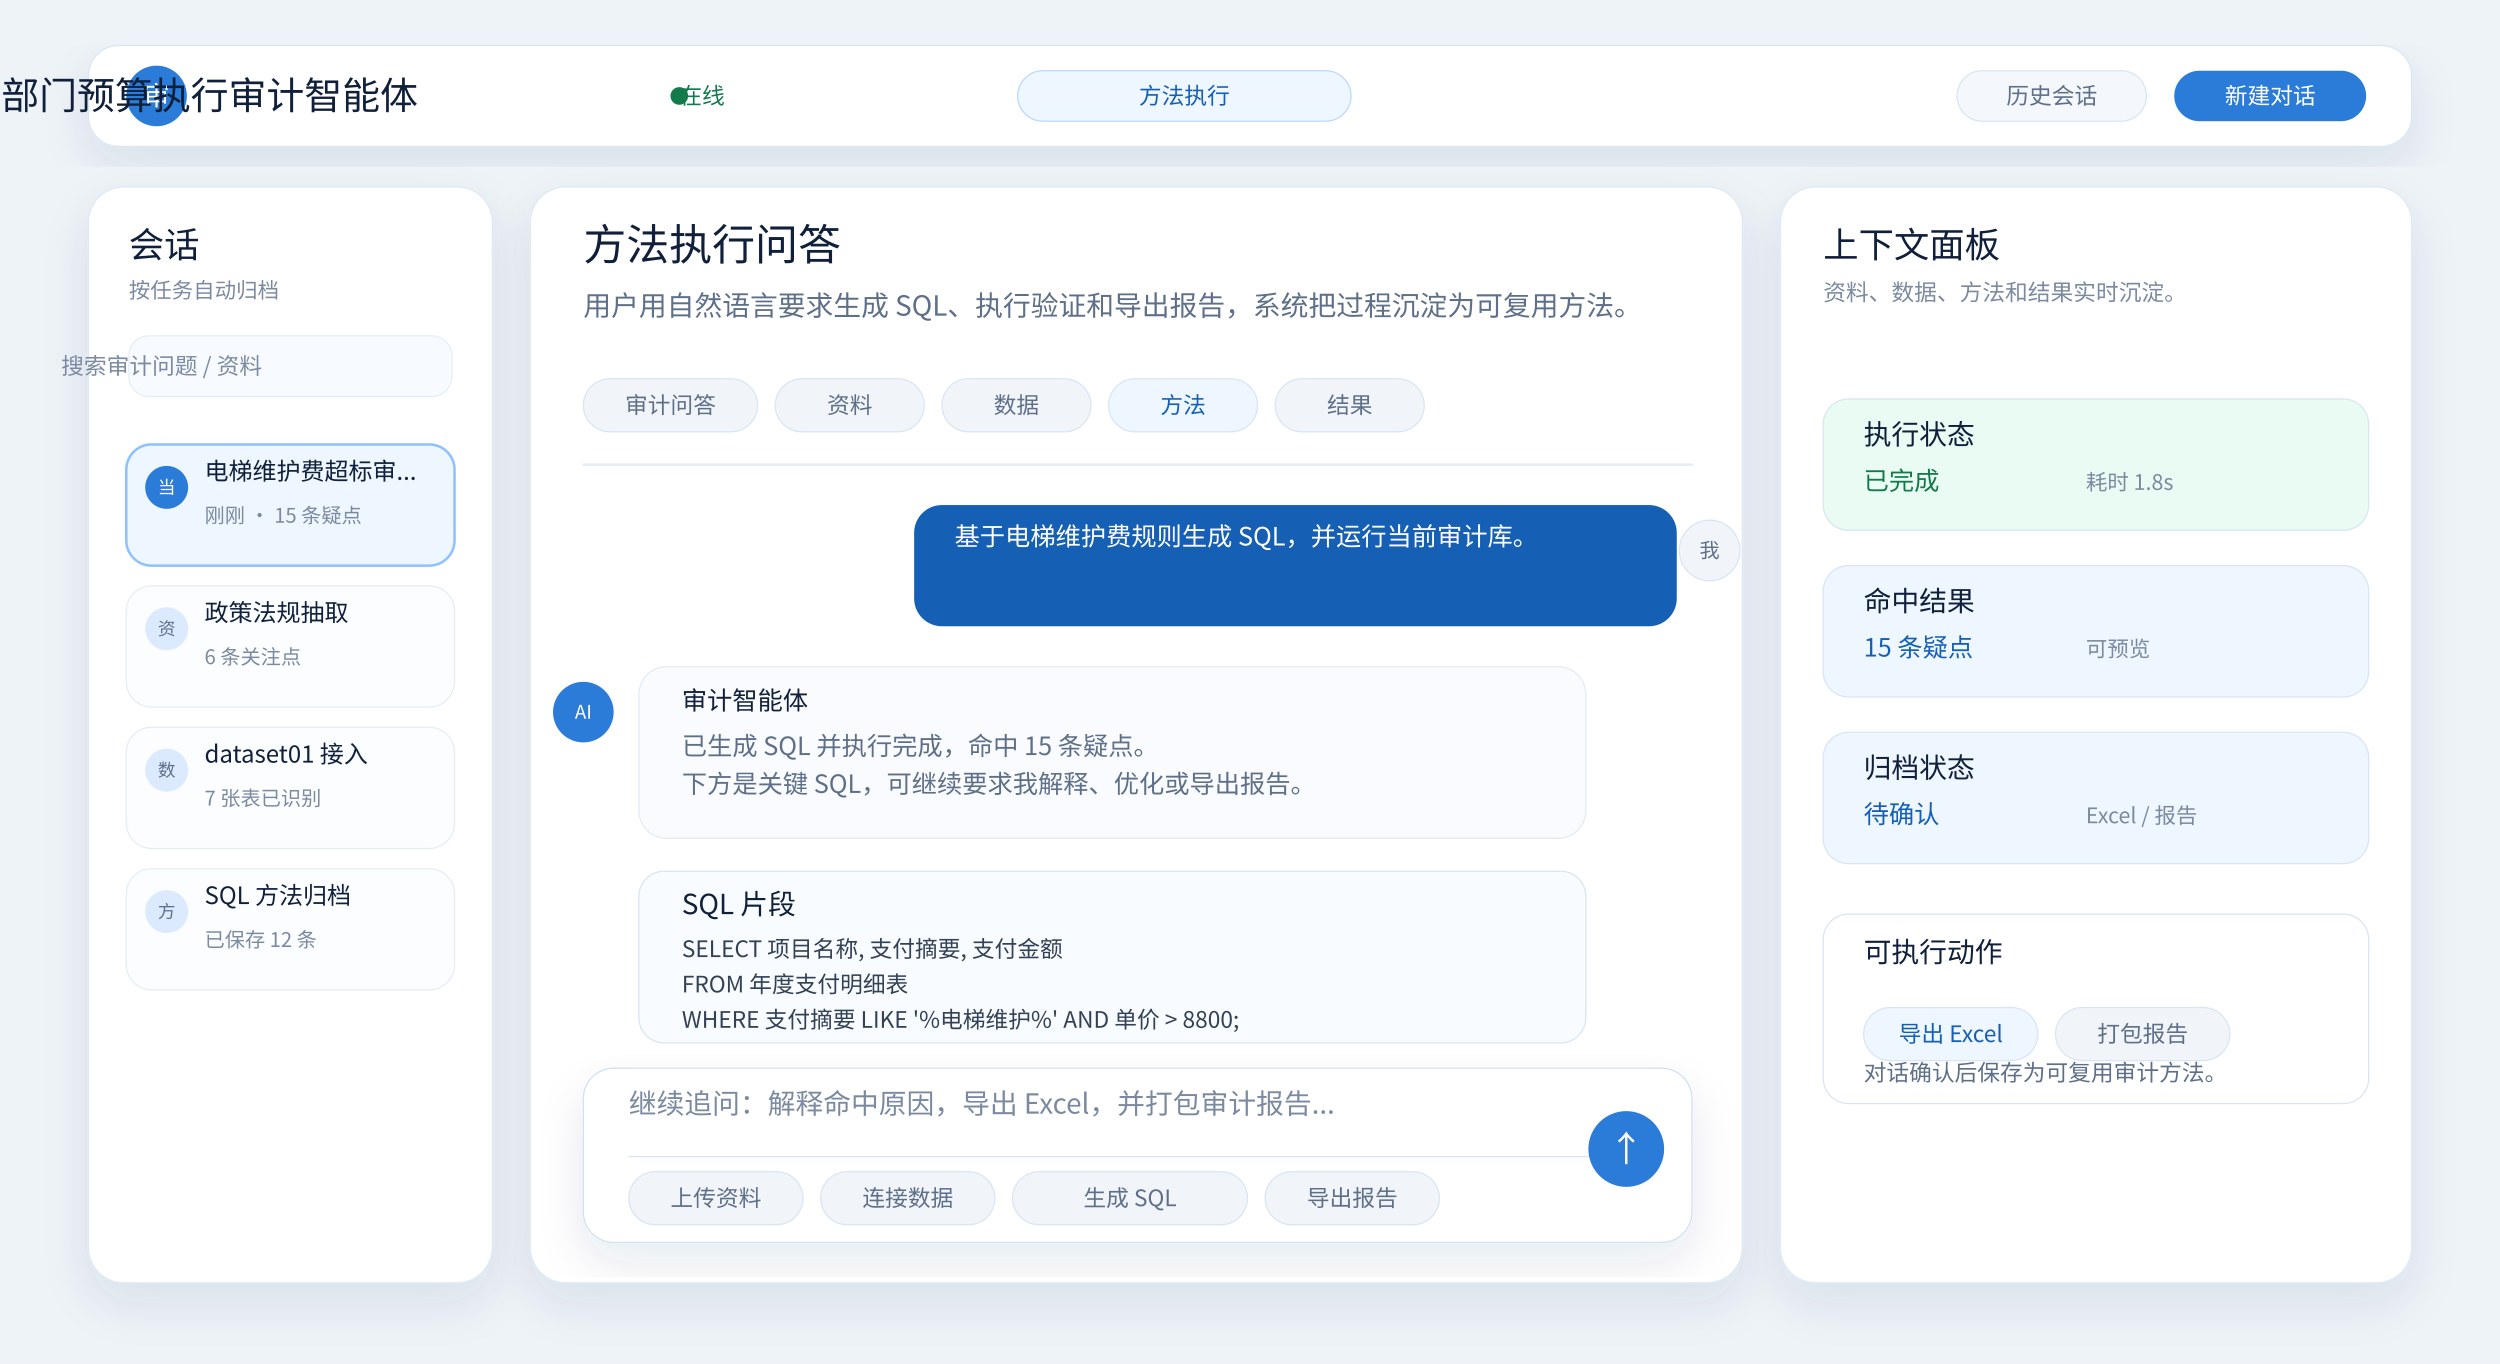
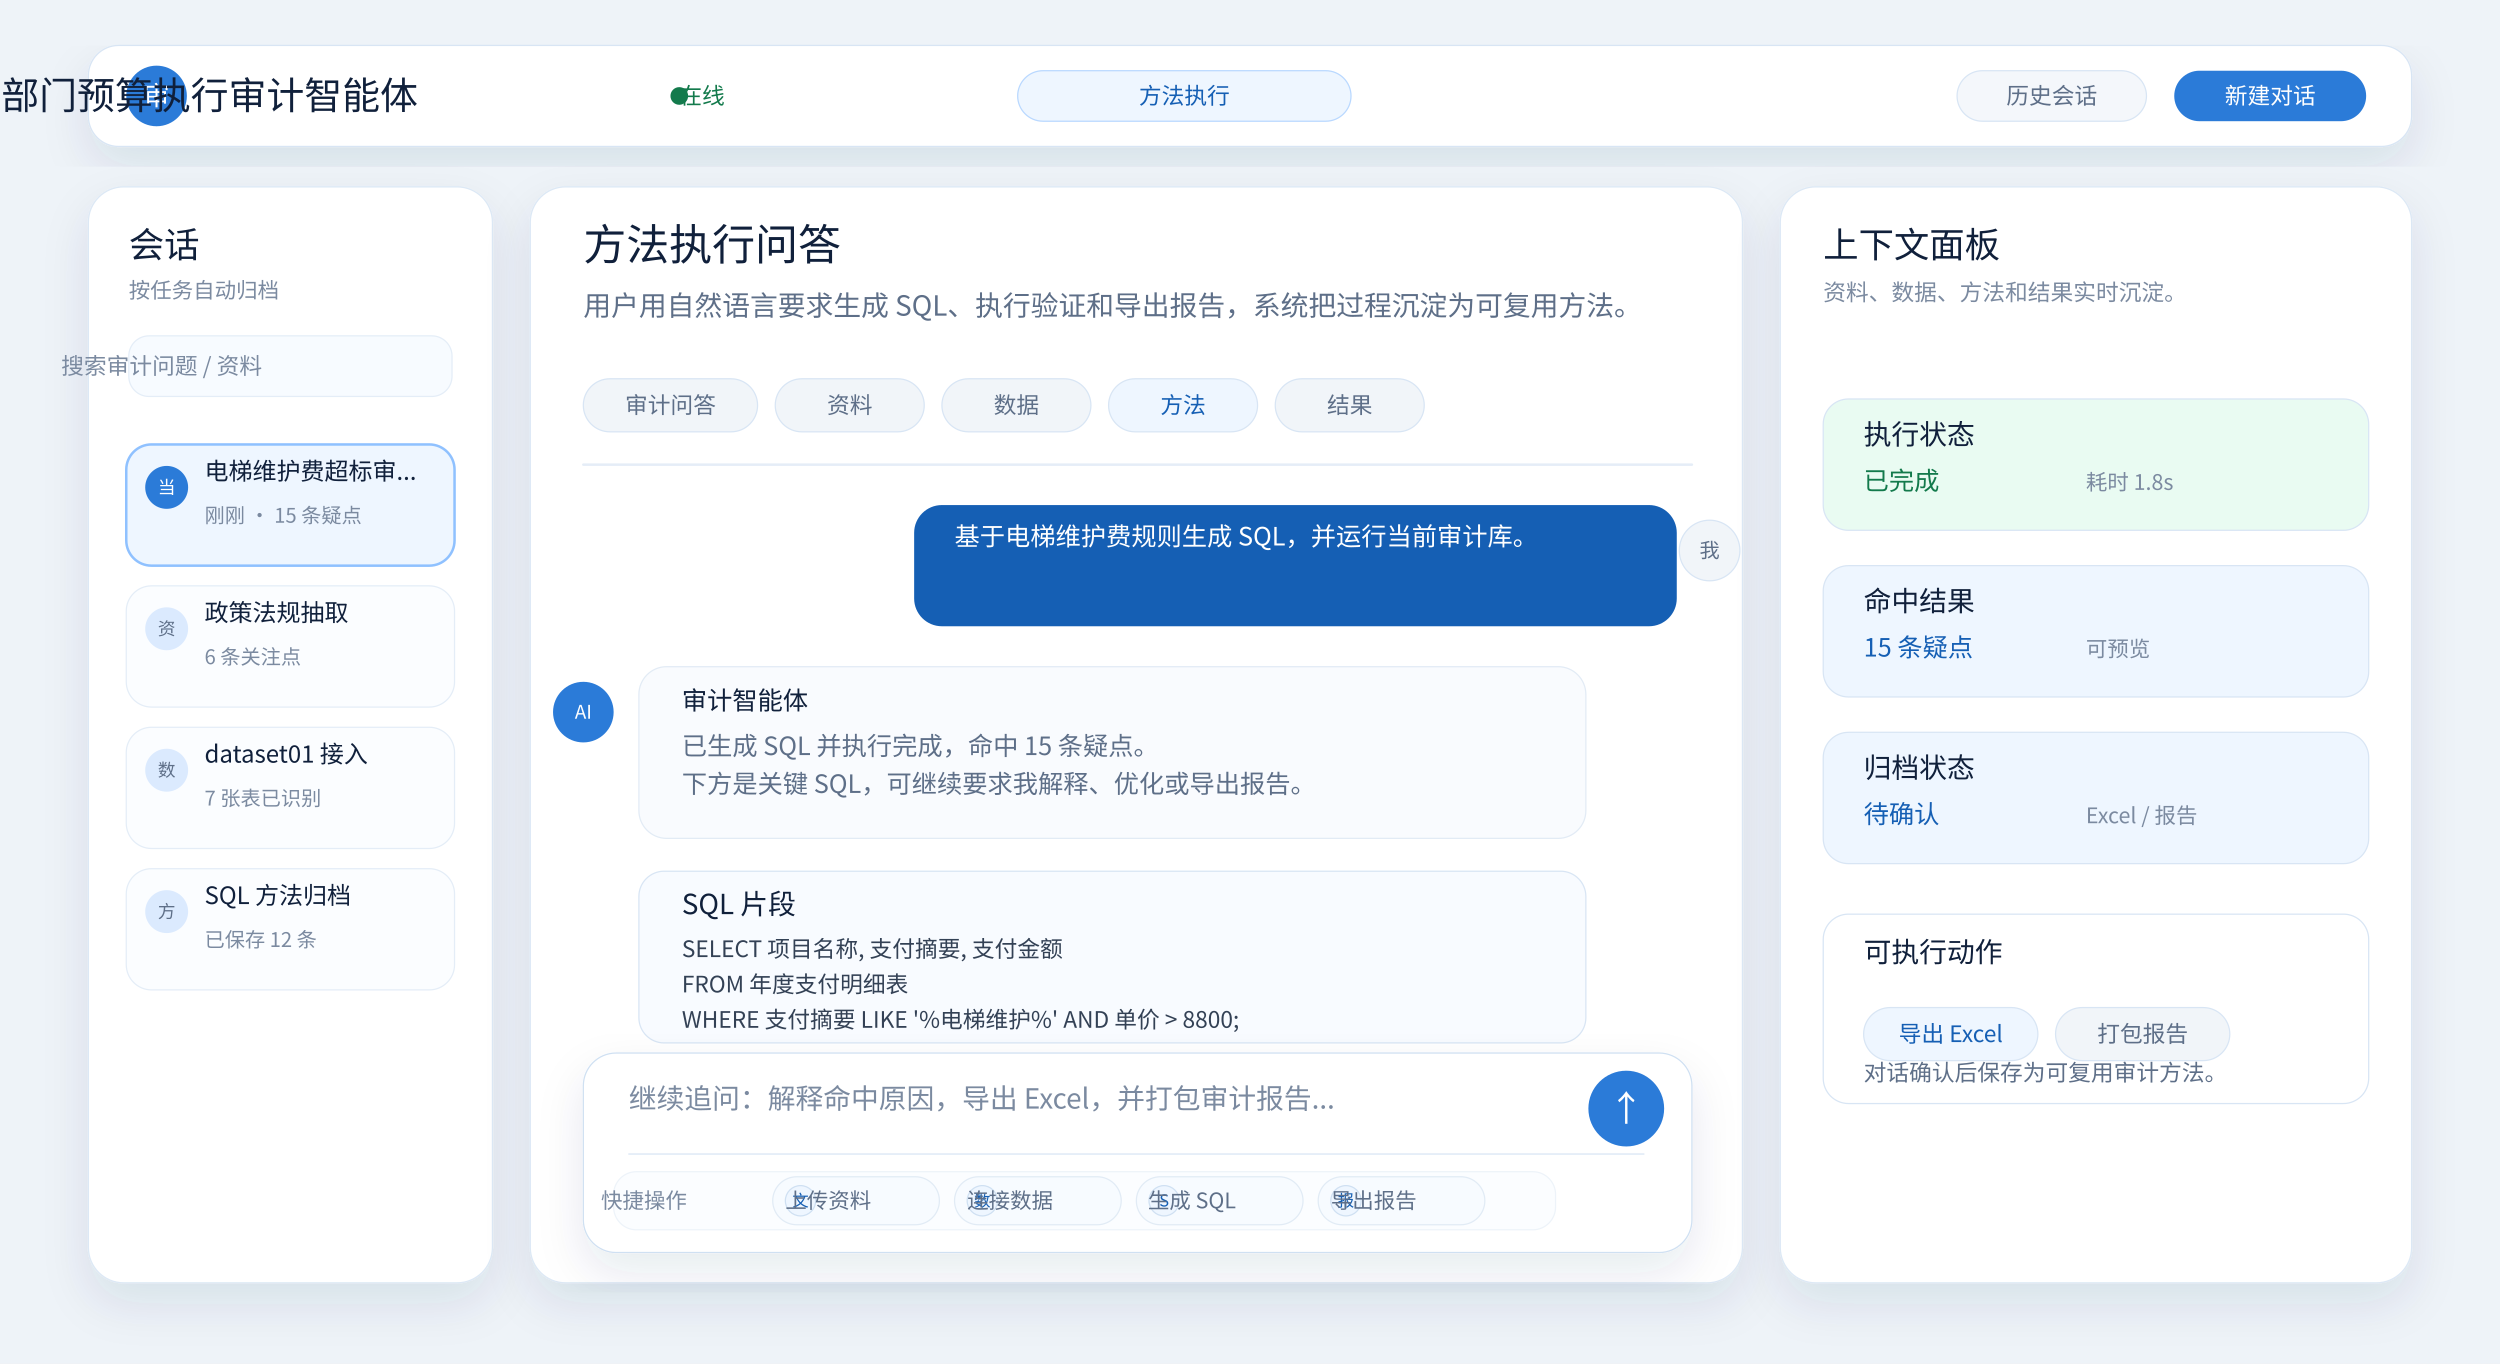
<svg xmlns="http://www.w3.org/2000/svg" width="1980" height="1080" viewBox="0 0 1980 1080" fill="none">
  <defs>
    <filter id="shadow" x="-20%" y="-20%" width="140%" height="140%">
      <feDropShadow dx="0" dy="16" stdDeviation="18" flood-color="#15345b" flood-opacity="0.10" />
    </filter>
  </defs>
  <rect width="1980" height="1080" fill="#eef3f8" />
  <rect x="70" y="36" width="1840" height="80" rx="24" fill="#ffffff" stroke="#d8e5f4" stroke-width="1" filter="url(#shadow)" />
  <circle cx="124" cy="76" r="24" fill="#2b7bd8" />
  <text x="124" y="76" fill="#ffffff" font-size="21" font-family="WenQuanYi Micro Hei, Noto Sans CJK SC, Microsoft YaHei, Arial, sans-serif" text-anchor="middle" dominant-baseline="middle">审</text>
  <text x="166" y="76" fill="#10203b" font-size="30" font-family="WenQuanYi Micro Hei, Noto Sans CJK SC, Microsoft YaHei, Arial, sans-serif" text-anchor="middle" dominant-baseline="middle">部门预算执行审计智能体</text>
  <circle cx="538" cy="76" r="7" fill="#137a4c" />
  <text x="556" y="76" fill="#137a4c" font-size="18" font-family="WenQuanYi Micro Hei, Noto Sans CJK SC, Microsoft YaHei, Arial, sans-serif" text-anchor="middle" dominant-baseline="middle">在线</text>
  <rect x="806" y="56" width="264" height="40" rx="20" fill="#eef6ff" stroke="#b9d8ff" stroke-width="1" />
  <text x="938" y="76" fill="#155fb4" font-size="18" font-family="WenQuanYi Micro Hei, Noto Sans CJK SC, Microsoft YaHei, Arial, sans-serif" text-anchor="middle" dominant-baseline="middle">方法执行</text>
  <rect x="1550" y="56" width="150" height="40" rx="20" fill="#f4f7fb" stroke="#d8e5f4" stroke-width="1" />
  <text x="1625" y="76" fill="#5e6f88" font-size="18" font-family="WenQuanYi Micro Hei, Noto Sans CJK SC, Microsoft YaHei, Arial, sans-serif" text-anchor="middle" dominant-baseline="middle">历史会话</text>
  <rect x="1722" y="56" width="152" height="40" rx="20" fill="#2b7bd8" />
  <text x="1798" y="76" fill="#ffffff" font-size="18" font-family="WenQuanYi Micro Hei, Noto Sans CJK SC, Microsoft YaHei, Arial, sans-serif" text-anchor="middle" dominant-baseline="middle">新建对话</text>
  <rect x="70" y="148" width="320" height="868" rx="28" fill="#ffffff" stroke="#dce8f5" stroke-width="1" filter="url(#shadow)" />
  <rect x="420" y="148" width="960" height="868" rx="28" fill="#ffffff" stroke="#dce8f5" stroke-width="1" filter="url(#shadow)" />
  <rect x="1410" y="148" width="500" height="868" rx="28" fill="#ffffff" stroke="#dce8f5" stroke-width="1" filter="url(#shadow)" />
  <text x="102" y="204" fill="#10203b" font-size="28" font-family="WenQuanYi Micro Hei, Noto Sans CJK SC, Microsoft YaHei, Arial, sans-serif" text-anchor="start" dominant-baseline="auto">会话</text>
  <text x="102" y="236" fill="#7b8aa0" font-size="17" font-family="WenQuanYi Micro Hei, Noto Sans CJK SC, Microsoft YaHei, Arial, sans-serif" text-anchor="start" dominant-baseline="auto">按任务自动归档</text>
  <rect x="102" y="266" width="256" height="48" rx="16" fill="#f7fbff" stroke="#e4edf7" stroke-width="1" />
  <text x="128" y="290" fill="#7b8aa0" font-size="18" font-family="WenQuanYi Micro Hei, Noto Sans CJK SC, Microsoft YaHei, Arial, sans-serif" text-anchor="middle" dominant-baseline="middle">搜索审计问题 / 资料</text>
  <rect x="100" y="352" width="260" height="96" rx="20" fill="#eef6ff" stroke="#8fc1ff" stroke-width="2" />
  <circle cx="132" cy="386" r="17" fill="#2b7bd8" />
  <text x="132" y="386" fill="#ffffff" font-size="14" font-family="WenQuanYi Micro Hei, Noto Sans CJK SC, Microsoft YaHei, Arial, sans-serif" text-anchor="middle" dominant-baseline="middle">当</text>
  <text x="162" y="380" fill="#10203b" font-size="19" font-family="WenQuanYi Micro Hei, Noto Sans CJK SC, Microsoft YaHei, Arial, sans-serif" text-anchor="start" dominant-baseline="auto">电梯维护费超标审...</text>
  <text x="162" y="414" fill="#7b8aa0" font-size="16" font-family="WenQuanYi Micro Hei, Noto Sans CJK SC, Microsoft YaHei, Arial, sans-serif" text-anchor="start" dominant-baseline="auto">刚刚 · 15 条疑点</text>
  <rect x="100" y="464" width="260" height="96" rx="20" fill="#fbfdff" stroke="#e4edf7" stroke-width="1" />
  <circle cx="132" cy="498" r="17" fill="#dbeafe" />
  <text x="132" y="498" fill="#5e6f88" font-size="14" font-family="WenQuanYi Micro Hei, Noto Sans CJK SC, Microsoft YaHei, Arial, sans-serif" text-anchor="middle" dominant-baseline="middle">资</text>
  <text x="162" y="492" fill="#10203b" font-size="19" font-family="WenQuanYi Micro Hei, Noto Sans CJK SC, Microsoft YaHei, Arial, sans-serif" text-anchor="start" dominant-baseline="auto">政策法规抽取</text>
  <text x="162" y="526" fill="#7b8aa0" font-size="16" font-family="WenQuanYi Micro Hei, Noto Sans CJK SC, Microsoft YaHei, Arial, sans-serif" text-anchor="start" dominant-baseline="auto">6 条关注点</text>
  <rect x="100" y="576" width="260" height="96" rx="20" fill="#fbfdff" stroke="#e4edf7" stroke-width="1" />
  <circle cx="132" cy="610" r="17" fill="#dbeafe" />
  <text x="132" y="610" fill="#5e6f88" font-size="14" font-family="WenQuanYi Micro Hei, Noto Sans CJK SC, Microsoft YaHei, Arial, sans-serif" text-anchor="middle" dominant-baseline="middle">数</text>
  <text x="162" y="604" fill="#10203b" font-size="19" font-family="WenQuanYi Micro Hei, Noto Sans CJK SC, Microsoft YaHei, Arial, sans-serif" text-anchor="start" dominant-baseline="auto">dataset01 接入</text>
  <text x="162" y="638" fill="#7b8aa0" font-size="16" font-family="WenQuanYi Micro Hei, Noto Sans CJK SC, Microsoft YaHei, Arial, sans-serif" text-anchor="start" dominant-baseline="auto">7 张表已识别</text>
  <rect x="100" y="688" width="260" height="96" rx="20" fill="#fbfdff" stroke="#e4edf7" stroke-width="1" />
  <circle cx="132" cy="722" r="17" fill="#dbeafe" />
  <text x="132" y="722" fill="#5e6f88" font-size="14" font-family="WenQuanYi Micro Hei, Noto Sans CJK SC, Microsoft YaHei, Arial, sans-serif" text-anchor="middle" dominant-baseline="middle">方</text>
  <text x="162" y="716" fill="#10203b" font-size="19" font-family="WenQuanYi Micro Hei, Noto Sans CJK SC, Microsoft YaHei, Arial, sans-serif" text-anchor="start" dominant-baseline="auto">SQL 方法归档</text>
  <text x="162" y="750" fill="#7b8aa0" font-size="16" font-family="WenQuanYi Micro Hei, Noto Sans CJK SC, Microsoft YaHei, Arial, sans-serif" text-anchor="start" dominant-baseline="auto">已保存 12 条</text>
  <text x="462" y="206" fill="#10203b" font-size="34" font-family="WenQuanYi Micro Hei, Noto Sans CJK SC, Microsoft YaHei, Arial, sans-serif" text-anchor="start" dominant-baseline="auto">方法执行问答</text>
  <text x="462" y="250" fill="#5e6f88" font-size="22" font-family="WenQuanYi Micro Hei, Noto Sans CJK SC, Microsoft YaHei, Arial, sans-serif" text-anchor="start" dominant-baseline="auto">用户用自然语言要求生成 SQL、执行验证和导出报告，系统把过程沉淀为可复用方法。</text>
  <rect x="462" y="300" width="138" height="42" rx="21" fill="#f1f5f9" stroke="#d8e5f4" stroke-width="1" />
  <text x="531" y="321" fill="#5e6f88" font-size="18" font-family="WenQuanYi Micro Hei, Noto Sans CJK SC, Microsoft YaHei, Arial, sans-serif" text-anchor="middle" dominant-baseline="middle">审计问答</text>
  <rect x="614" y="300" width="118" height="42" rx="21" fill="#f1f5f9" stroke="#d8e5f4" stroke-width="1" />
  <text x="673" y="321" fill="#5e6f88" font-size="18" font-family="WenQuanYi Micro Hei, Noto Sans CJK SC, Microsoft YaHei, Arial, sans-serif" text-anchor="middle" dominant-baseline="middle">资料</text>
  <rect x="746" y="300" width="118" height="42" rx="21" fill="#f1f5f9" stroke="#d8e5f4" stroke-width="1" />
  <text x="805" y="321" fill="#5e6f88" font-size="18" font-family="WenQuanYi Micro Hei, Noto Sans CJK SC, Microsoft YaHei, Arial, sans-serif" text-anchor="middle" dominant-baseline="middle">数据</text>
  <rect x="878" y="300" width="118" height="42" rx="21" fill="#eef6ff" stroke="#d8e5f4" stroke-width="1" />
  <text x="937" y="321" fill="#155fb4" font-size="18" font-family="WenQuanYi Micro Hei, Noto Sans CJK SC, Microsoft YaHei, Arial, sans-serif" text-anchor="middle" dominant-baseline="middle">方法</text>
  <rect x="1010" y="300" width="118" height="42" rx="21" fill="#f1f5f9" stroke="#d8e5f4" stroke-width="1" />
  <text x="1069" y="321" fill="#5e6f88" font-size="18" font-family="WenQuanYi Micro Hei, Noto Sans CJK SC, Microsoft YaHei, Arial, sans-serif" text-anchor="middle" dominant-baseline="middle">结果</text>
  <line x1="462" y1="368" x2="1340" y2="368" stroke="#e5edf7" stroke-width="2" stroke-linecap="round" />
  <text x="1444" y="204" fill="#10203b" font-size="28" font-family="WenQuanYi Micro Hei, Noto Sans CJK SC, Microsoft YaHei, Arial, sans-serif" text-anchor="start" dominant-baseline="auto">上下文面板</text>
  <text x="1444" y="238" fill="#7b8aa0" font-size="18" font-family="WenQuanYi Micro Hei, Noto Sans CJK SC, Microsoft YaHei, Arial, sans-serif" text-anchor="start" dominant-baseline="auto">资料、数据、方法和结果实时沉淀。</text>
  <rect x="724" y="400" width="604" height="96" rx="22" fill="#155fb4" />
  <text x="756" y="432" fill="#ffffff" font-size="20" font-family="WenQuanYi Micro Hei, Noto Sans CJK SC, Microsoft YaHei, Arial, sans-serif" text-anchor="start" dominant-baseline="auto">基于电梯维护费规则生成 SQL，并运行当前审计库。</text>
  <circle cx="1354" cy="436" r="24" fill="#f1f5f9" stroke="#d8e5f4" stroke-width="1" />
  <text x="1354" y="436" fill="#5e6f88" font-size="16" font-family="WenQuanYi Micro Hei, Noto Sans CJK SC, Microsoft YaHei, Arial, sans-serif" text-anchor="middle" dominant-baseline="middle">我</text>
  <circle cx="462" cy="564" r="24" fill="#2b7bd8" />
  <text x="462" y="564" fill="#ffffff" font-size="15" font-family="WenQuanYi Micro Hei, Noto Sans CJK SC, Microsoft YaHei, Arial, sans-serif" text-anchor="middle" dominant-baseline="middle">AI</text>
  <rect x="506" y="528" width="750" height="136" rx="22" fill="#f9fbfe" stroke="#e2ebf5" stroke-width="1" />
  <text x="540" y="562" fill="#10203b" font-size="20" font-family="WenQuanYi Micro Hei, Noto Sans CJK SC, Microsoft YaHei, Arial, sans-serif" text-anchor="start" dominant-baseline="auto">审计智能体</text>
  <text x="540" y="598" fill="#5e6f88" font-size="20" font-family="WenQuanYi Micro Hei, Noto Sans CJK SC, Microsoft YaHei, Arial, sans-serif" text-anchor="start" dominant-baseline="auto">已生成 SQL 并执行完成，命中 15 条疑点。</text>
  <text x="540" y="628" fill="#5e6f88" font-size="20" font-family="WenQuanYi Micro Hei, Noto Sans CJK SC, Microsoft YaHei, Arial, sans-serif" text-anchor="start" dominant-baseline="auto">下方是关键 SQL，可继续要求我解释、优化或导出报告。</text>
  <rect x="506" y="690" width="750" height="136" rx="20" fill="#f8fbff" stroke="#d8e5f4" stroke-width="1" />
  <text x="540" y="724" fill="#10203b" font-size="22" font-family="WenQuanYi Micro Hei, Noto Sans CJK SC, Microsoft YaHei, Arial, sans-serif" text-anchor="start" dominant-baseline="auto">SQL 片段</text>
  <text x="540" y="758" fill="#334155" font-size="18" font-family="WenQuanYi Micro Hei, Noto Sans CJK SC, Microsoft YaHei, Arial, sans-serif" text-anchor="start" dominant-baseline="auto">SELECT 项目名称, 支付摘要, 支付金额</text>
  <text x="540" y="786" fill="#334155" font-size="18" font-family="WenQuanYi Micro Hei, Noto Sans CJK SC, Microsoft YaHei, Arial, sans-serif" text-anchor="start" dominant-baseline="auto">FROM 年度支付明细表</text>
  <text x="540" y="814" fill="#334155" font-size="18" font-family="WenQuanYi Micro Hei, Noto Sans CJK SC, Microsoft YaHei, Arial, sans-serif" text-anchor="start" dominant-baseline="auto">WHERE 支付摘要 LIKE '%电梯维护%' AND 单价 &gt; 8800;</text>
-   <rect x="462" y="846" width="878" height="138" rx="24" fill="#ffffff" stroke="#cfe0f2" stroke-width="1" filter="url(#shadow)" />
-   <text x="498" y="882" fill="#7b8aa0" font-size="22" font-family="WenQuanYi Micro Hei, Noto Sans CJK SC, Microsoft YaHei, Arial, sans-serif" text-anchor="start" dominant-baseline="auto">继续追问：解释命中原因，导出 Excel，并打包审计报告...</text>
-   <line x1="498" y1="916" x2="1302" y2="916" stroke="#d8e5f4" stroke-width="1" stroke-linecap="round" />
-   <rect x="498" y="928" width="138" height="42" rx="21" fill="#f1f5f9" stroke="#d8e5f4" stroke-width="1" />
-   <text x="567" y="949" fill="#5e6f88" font-size="18" font-family="WenQuanYi Micro Hei, Noto Sans CJK SC, Microsoft YaHei, Arial, sans-serif" text-anchor="middle" dominant-baseline="middle">上传资料</text>
-   <rect x="650" y="928" width="138" height="42" rx="21" fill="#f1f5f9" stroke="#d8e5f4" stroke-width="1" />
-   <text x="719" y="949" fill="#5e6f88" font-size="18" font-family="WenQuanYi Micro Hei, Noto Sans CJK SC, Microsoft YaHei, Arial, sans-serif" text-anchor="middle" dominant-baseline="middle">连接数据</text>
-   <rect x="802" y="928" width="186" height="42" rx="21" fill="#f1f5f9" stroke="#d8e5f4" stroke-width="1" />
-   <text x="895" y="949" fill="#5e6f88" font-size="18" font-family="WenQuanYi Micro Hei, Noto Sans CJK SC, Microsoft YaHei, Arial, sans-serif" text-anchor="middle" dominant-baseline="middle">生成 SQL</text>
-   <rect x="1002" y="928" width="138" height="42" rx="21" fill="#f1f5f9" stroke="#d8e5f4" stroke-width="1" />
-   <text x="1071" y="949" fill="#5e6f88" font-size="18" font-family="WenQuanYi Micro Hei, Noto Sans CJK SC, Microsoft YaHei, Arial, sans-serif" text-anchor="middle" dominant-baseline="middle">导出报告</text>
-   <circle cx="1288" cy="910" r="30" fill="#2b7bd8" />
-   <text x="1288" y="910" fill="#ffffff" font-size="28" font-family="WenQuanYi Micro Hei, Noto Sans CJK SC, Microsoft YaHei, Arial, sans-serif" text-anchor="middle" dominant-baseline="middle">↑</text>
+   <rect x="462" y="834" width="878" height="158" rx="26" fill="#ffffff" stroke="#cfe0f2" stroke-width="1" filter="url(#shadow)" />
+   <text x="498" y="878" fill="#7b8aa0" font-size="22" font-family="WenQuanYi Micro Hei, Noto Sans CJK SC, Microsoft YaHei, Arial, sans-serif" text-anchor="start" dominant-baseline="auto">继续追问：解释命中原因，导出 Excel，并打包审计报告...</text>
+   <circle cx="1288" cy="878" r="30" fill="#2b7bd8" />
+   <text x="1288" y="878" fill="#ffffff" font-size="28" font-family="WenQuanYi Micro Hei, Noto Sans CJK SC, Microsoft YaHei, Arial, sans-serif" text-anchor="middle" dominant-baseline="middle">↑</text>
+   <line x1="498" y1="914" x2="1302" y2="914" stroke="#d8e5f4" stroke-width="1" stroke-linecap="round" />
+   <rect x="486" y="928" width="746" height="46" rx="18" fill="#fbfdff" stroke="#edf3f9" stroke-width="1" />
+   <text x="510" y="951" fill="#7b8aa0" font-size="17" font-family="WenQuanYi Micro Hei, Noto Sans CJK SC, Microsoft YaHei, Arial, sans-serif" text-anchor="middle" dominant-baseline="middle">快捷操作</text>
+   <rect x="612" y="932" width="132" height="38" rx="19" fill="#f7fbff" stroke="#e1ebf5" stroke-width="1" />
+   <circle cx="634" cy="951" r="12" fill="#eef6ff" stroke="#cfe0f2" stroke-width="1" />
+   <text x="634" y="951" fill="#155fb4" font-size="13" font-family="WenQuanYi Micro Hei, Noto Sans CJK SC, Microsoft YaHei, Arial, sans-serif" text-anchor="middle" dominant-baseline="middle">文</text>
+   <text x="656" y="951" fill="#5e6f88" font-size="17" font-family="WenQuanYi Micro Hei, Noto Sans CJK SC, Microsoft YaHei, Arial, sans-serif" text-anchor="middle" dominant-baseline="middle">上传资料</text>
+   <rect x="756" y="932" width="132" height="38" rx="19" fill="#f7fbff" stroke="#e1ebf5" stroke-width="1" />
+   <circle cx="778" cy="951" r="12" fill="#eef6ff" stroke="#cfe0f2" stroke-width="1" />
+   <text x="778" y="951" fill="#155fb4" font-size="13" font-family="WenQuanYi Micro Hei, Noto Sans CJK SC, Microsoft YaHei, Arial, sans-serif" text-anchor="middle" dominant-baseline="middle">数</text>
+   <text x="800" y="951" fill="#5e6f88" font-size="17" font-family="WenQuanYi Micro Hei, Noto Sans CJK SC, Microsoft YaHei, Arial, sans-serif" text-anchor="middle" dominant-baseline="middle">连接数据</text>
+   <rect x="900" y="932" width="132" height="38" rx="19" fill="#f7fbff" stroke="#e1ebf5" stroke-width="1" />
+   <circle cx="922" cy="951" r="12" fill="#eef6ff" stroke="#cfe0f2" stroke-width="1" />
+   <text x="922" y="951" fill="#155fb4" font-size="13" font-family="WenQuanYi Micro Hei, Noto Sans CJK SC, Microsoft YaHei, Arial, sans-serif" text-anchor="middle" dominant-baseline="middle">S</text>
+   <text x="944" y="951" fill="#5e6f88" font-size="17" font-family="WenQuanYi Micro Hei, Noto Sans CJK SC, Microsoft YaHei, Arial, sans-serif" text-anchor="middle" dominant-baseline="middle">生成 SQL</text>
+   <rect x="1044" y="932" width="132" height="38" rx="19" fill="#f7fbff" stroke="#e1ebf5" stroke-width="1" />
+   <circle cx="1066" cy="951" r="12" fill="#eef6ff" stroke="#cfe0f2" stroke-width="1" />
+   <text x="1066" y="951" fill="#155fb4" font-size="13" font-family="WenQuanYi Micro Hei, Noto Sans CJK SC, Microsoft YaHei, Arial, sans-serif" text-anchor="middle" dominant-baseline="middle">报</text>
+   <text x="1088" y="951" fill="#5e6f88" font-size="17" font-family="WenQuanYi Micro Hei, Noto Sans CJK SC, Microsoft YaHei, Arial, sans-serif" text-anchor="middle" dominant-baseline="middle">导出报告</text>
  <rect x="1444" y="316" width="432" height="104" rx="20" fill="#e9fbf2" stroke="#d8e5f4" stroke-width="1" />
  <text x="1476" y="352" fill="#10203b" font-size="22" font-family="WenQuanYi Micro Hei, Noto Sans CJK SC, Microsoft YaHei, Arial, sans-serif" text-anchor="start" dominant-baseline="auto">执行状态</text>
  <text x="1476" y="388" fill="#137a4c" font-size="20" font-family="WenQuanYi Micro Hei, Noto Sans CJK SC, Microsoft YaHei, Arial, sans-serif" text-anchor="start" dominant-baseline="auto">已完成</text>
  <text x="1652" y="388" fill="#7b8aa0" font-size="17" font-family="WenQuanYi Micro Hei, Noto Sans CJK SC, Microsoft YaHei, Arial, sans-serif" text-anchor="start" dominant-baseline="auto">耗时 1.8s</text>
  <rect x="1444" y="448" width="432" height="104" rx="20" fill="#eef6ff" stroke="#d8e5f4" stroke-width="1" />
  <text x="1476" y="484" fill="#10203b" font-size="22" font-family="WenQuanYi Micro Hei, Noto Sans CJK SC, Microsoft YaHei, Arial, sans-serif" text-anchor="start" dominant-baseline="auto">命中结果</text>
  <text x="1476" y="520" fill="#155fb4" font-size="20" font-family="WenQuanYi Micro Hei, Noto Sans CJK SC, Microsoft YaHei, Arial, sans-serif" text-anchor="start" dominant-baseline="auto">15 条疑点</text>
  <text x="1652" y="520" fill="#7b8aa0" font-size="17" font-family="WenQuanYi Micro Hei, Noto Sans CJK SC, Microsoft YaHei, Arial, sans-serif" text-anchor="start" dominant-baseline="auto">可预览</text>
  <rect x="1444" y="580" width="432" height="104" rx="20" fill="#eef6ff" stroke="#d8e5f4" stroke-width="1" />
  <text x="1476" y="616" fill="#10203b" font-size="22" font-family="WenQuanYi Micro Hei, Noto Sans CJK SC, Microsoft YaHei, Arial, sans-serif" text-anchor="start" dominant-baseline="auto">归档状态</text>
  <text x="1476" y="652" fill="#155fb4" font-size="20" font-family="WenQuanYi Micro Hei, Noto Sans CJK SC, Microsoft YaHei, Arial, sans-serif" text-anchor="start" dominant-baseline="auto">待确认</text>
  <text x="1652" y="652" fill="#7b8aa0" font-size="17" font-family="WenQuanYi Micro Hei, Noto Sans CJK SC, Microsoft YaHei, Arial, sans-serif" text-anchor="start" dominant-baseline="auto">Excel / 报告</text>
  <rect x="1444" y="724" width="432" height="150" rx="20" fill="#ffffff" stroke="#d8e5f4" stroke-width="1" />
  <text x="1476" y="762" fill="#10203b" font-size="22" font-family="WenQuanYi Micro Hei, Noto Sans CJK SC, Microsoft YaHei, Arial, sans-serif" text-anchor="start" dominant-baseline="auto">可执行动作</text>
  <rect x="1476" y="798" width="138" height="42" rx="21" fill="#eef6ff" stroke="#d8e5f4" stroke-width="1" />
  <text x="1545" y="819" fill="#155fb4" font-size="18" font-family="WenQuanYi Micro Hei, Noto Sans CJK SC, Microsoft YaHei, Arial, sans-serif" text-anchor="middle" dominant-baseline="middle">导出 Excel</text>
  <rect x="1628" y="798" width="138" height="42" rx="21" fill="#f1f5f9" stroke="#d8e5f4" stroke-width="1" />
  <text x="1697" y="819" fill="#5e6f88" font-size="18" font-family="WenQuanYi Micro Hei, Noto Sans CJK SC, Microsoft YaHei, Arial, sans-serif" text-anchor="middle" dominant-baseline="middle">打包报告</text>
  <text x="1476" y="856" fill="#5e6f88" font-size="18" font-family="WenQuanYi Micro Hei, Noto Sans CJK SC, Microsoft YaHei, Arial, sans-serif" text-anchor="start" dominant-baseline="auto">对话确认后保存为可复用审计方法。</text>
</svg>
